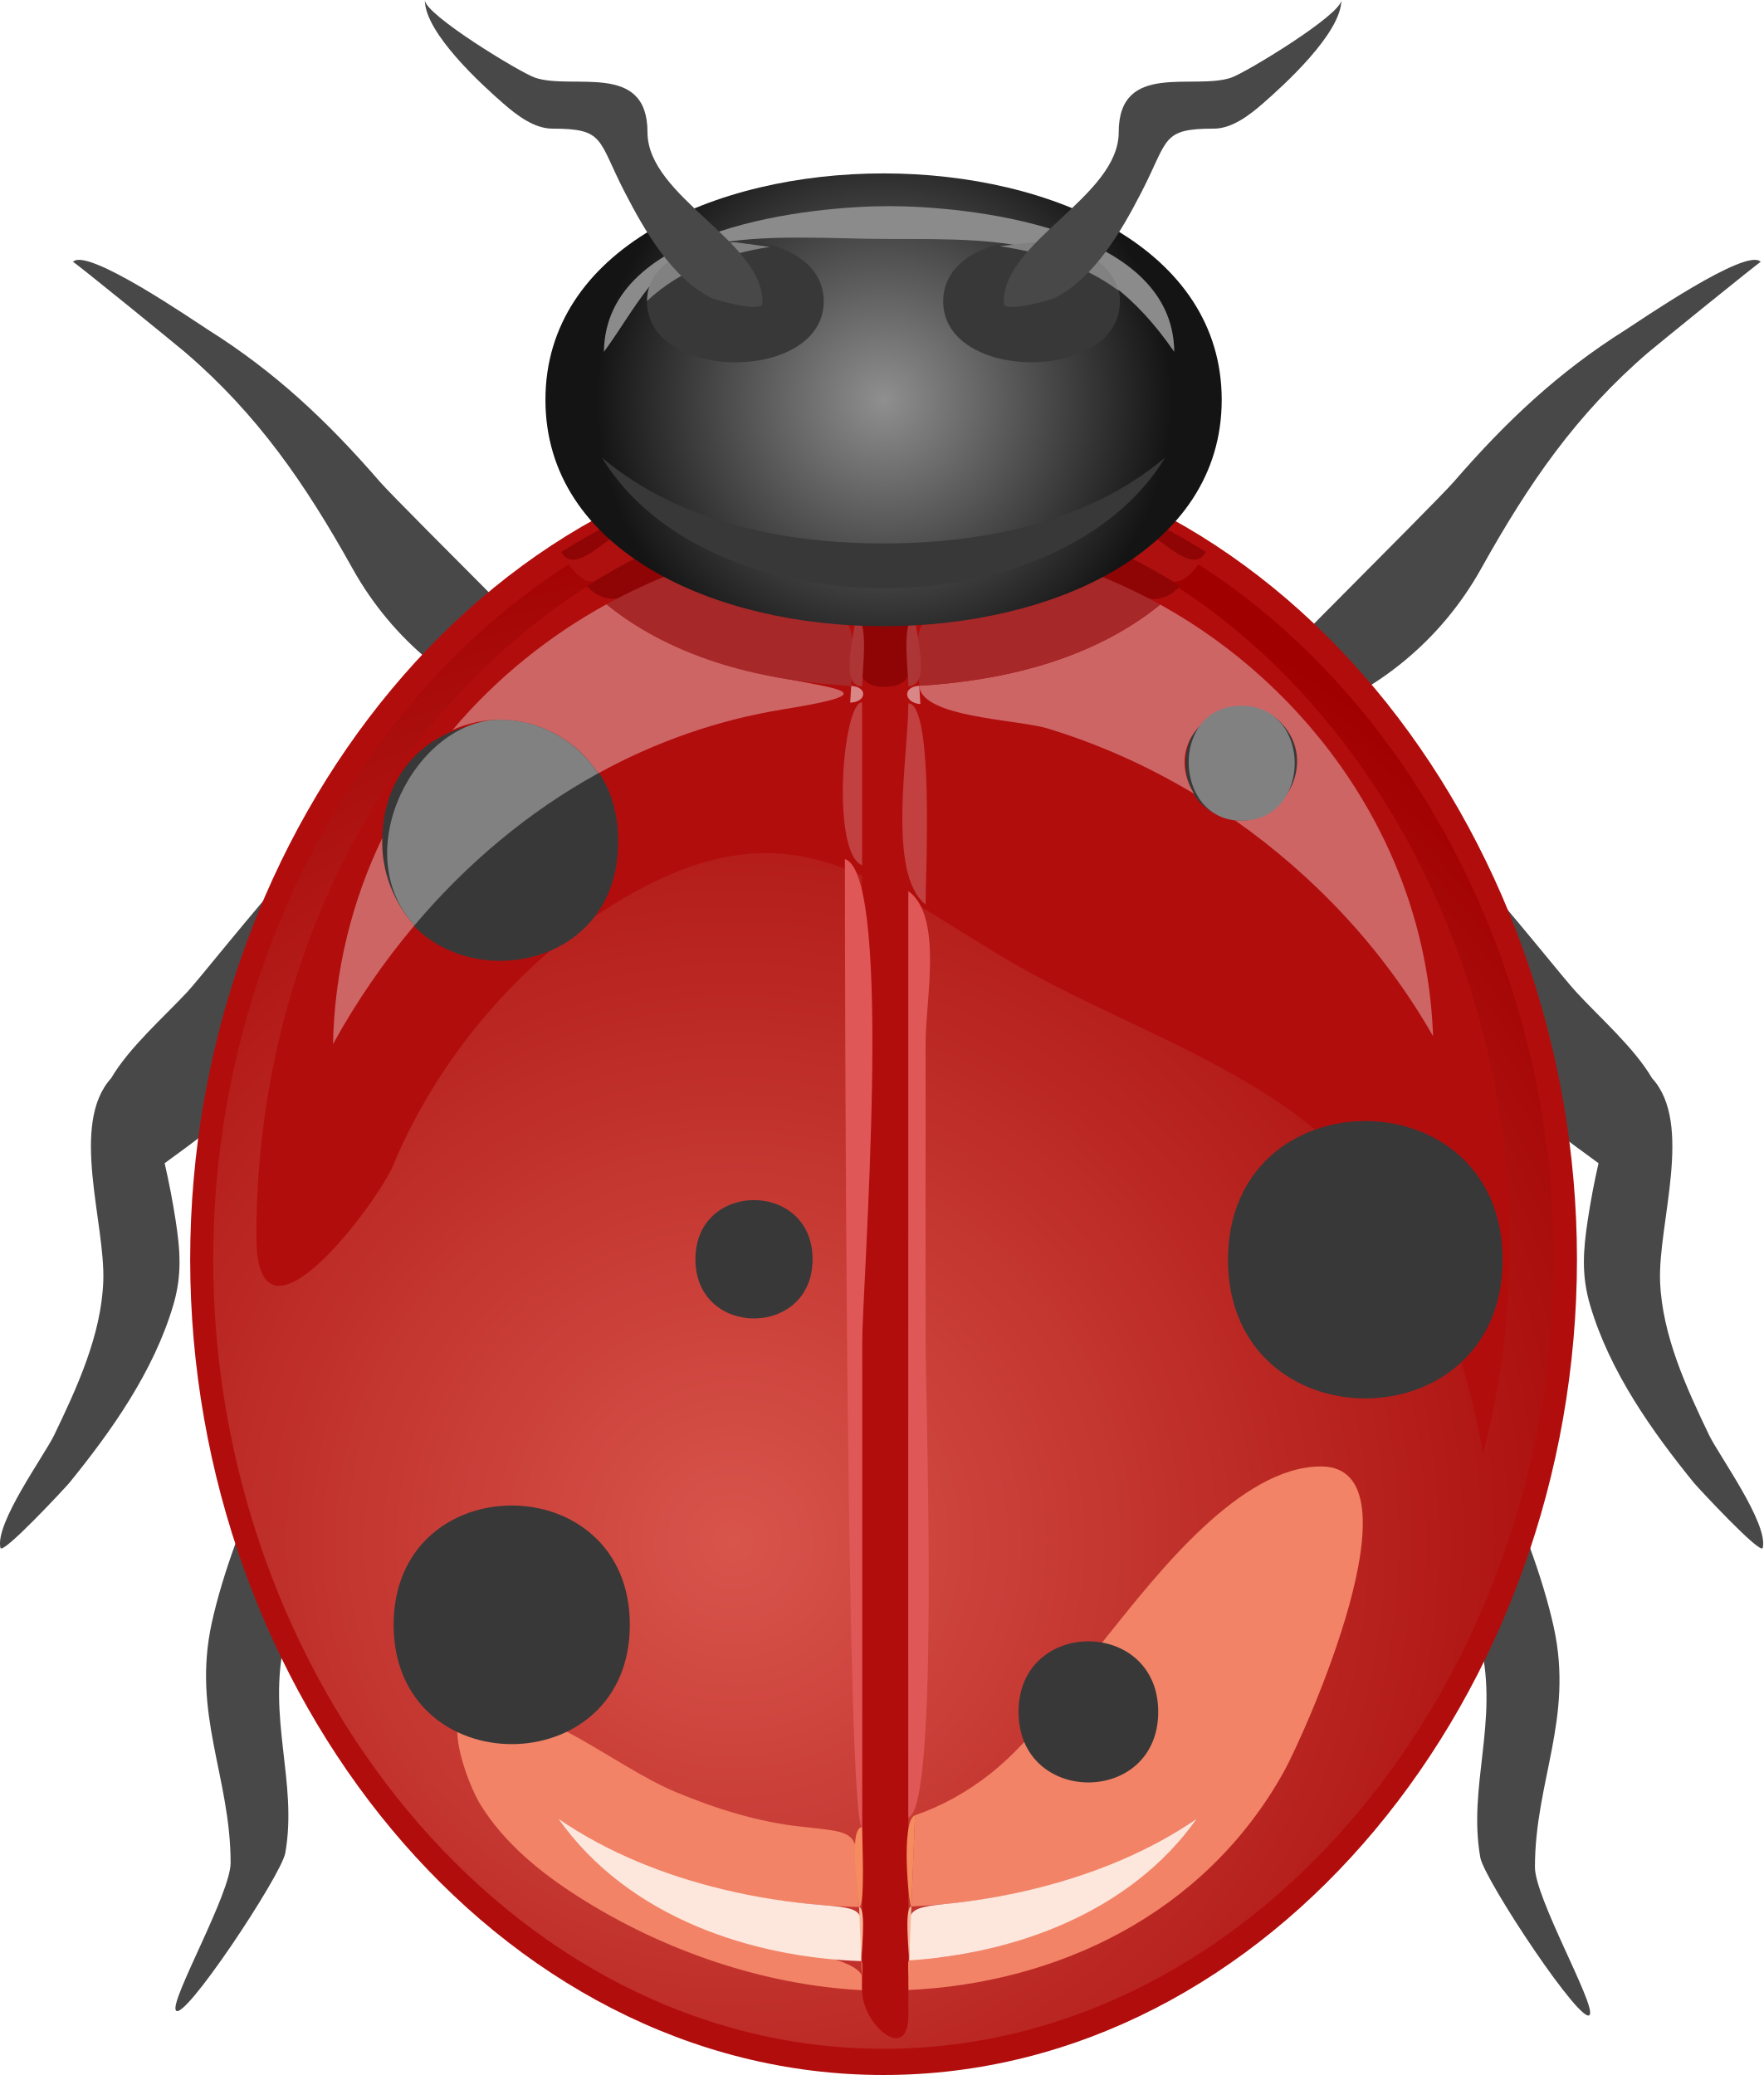
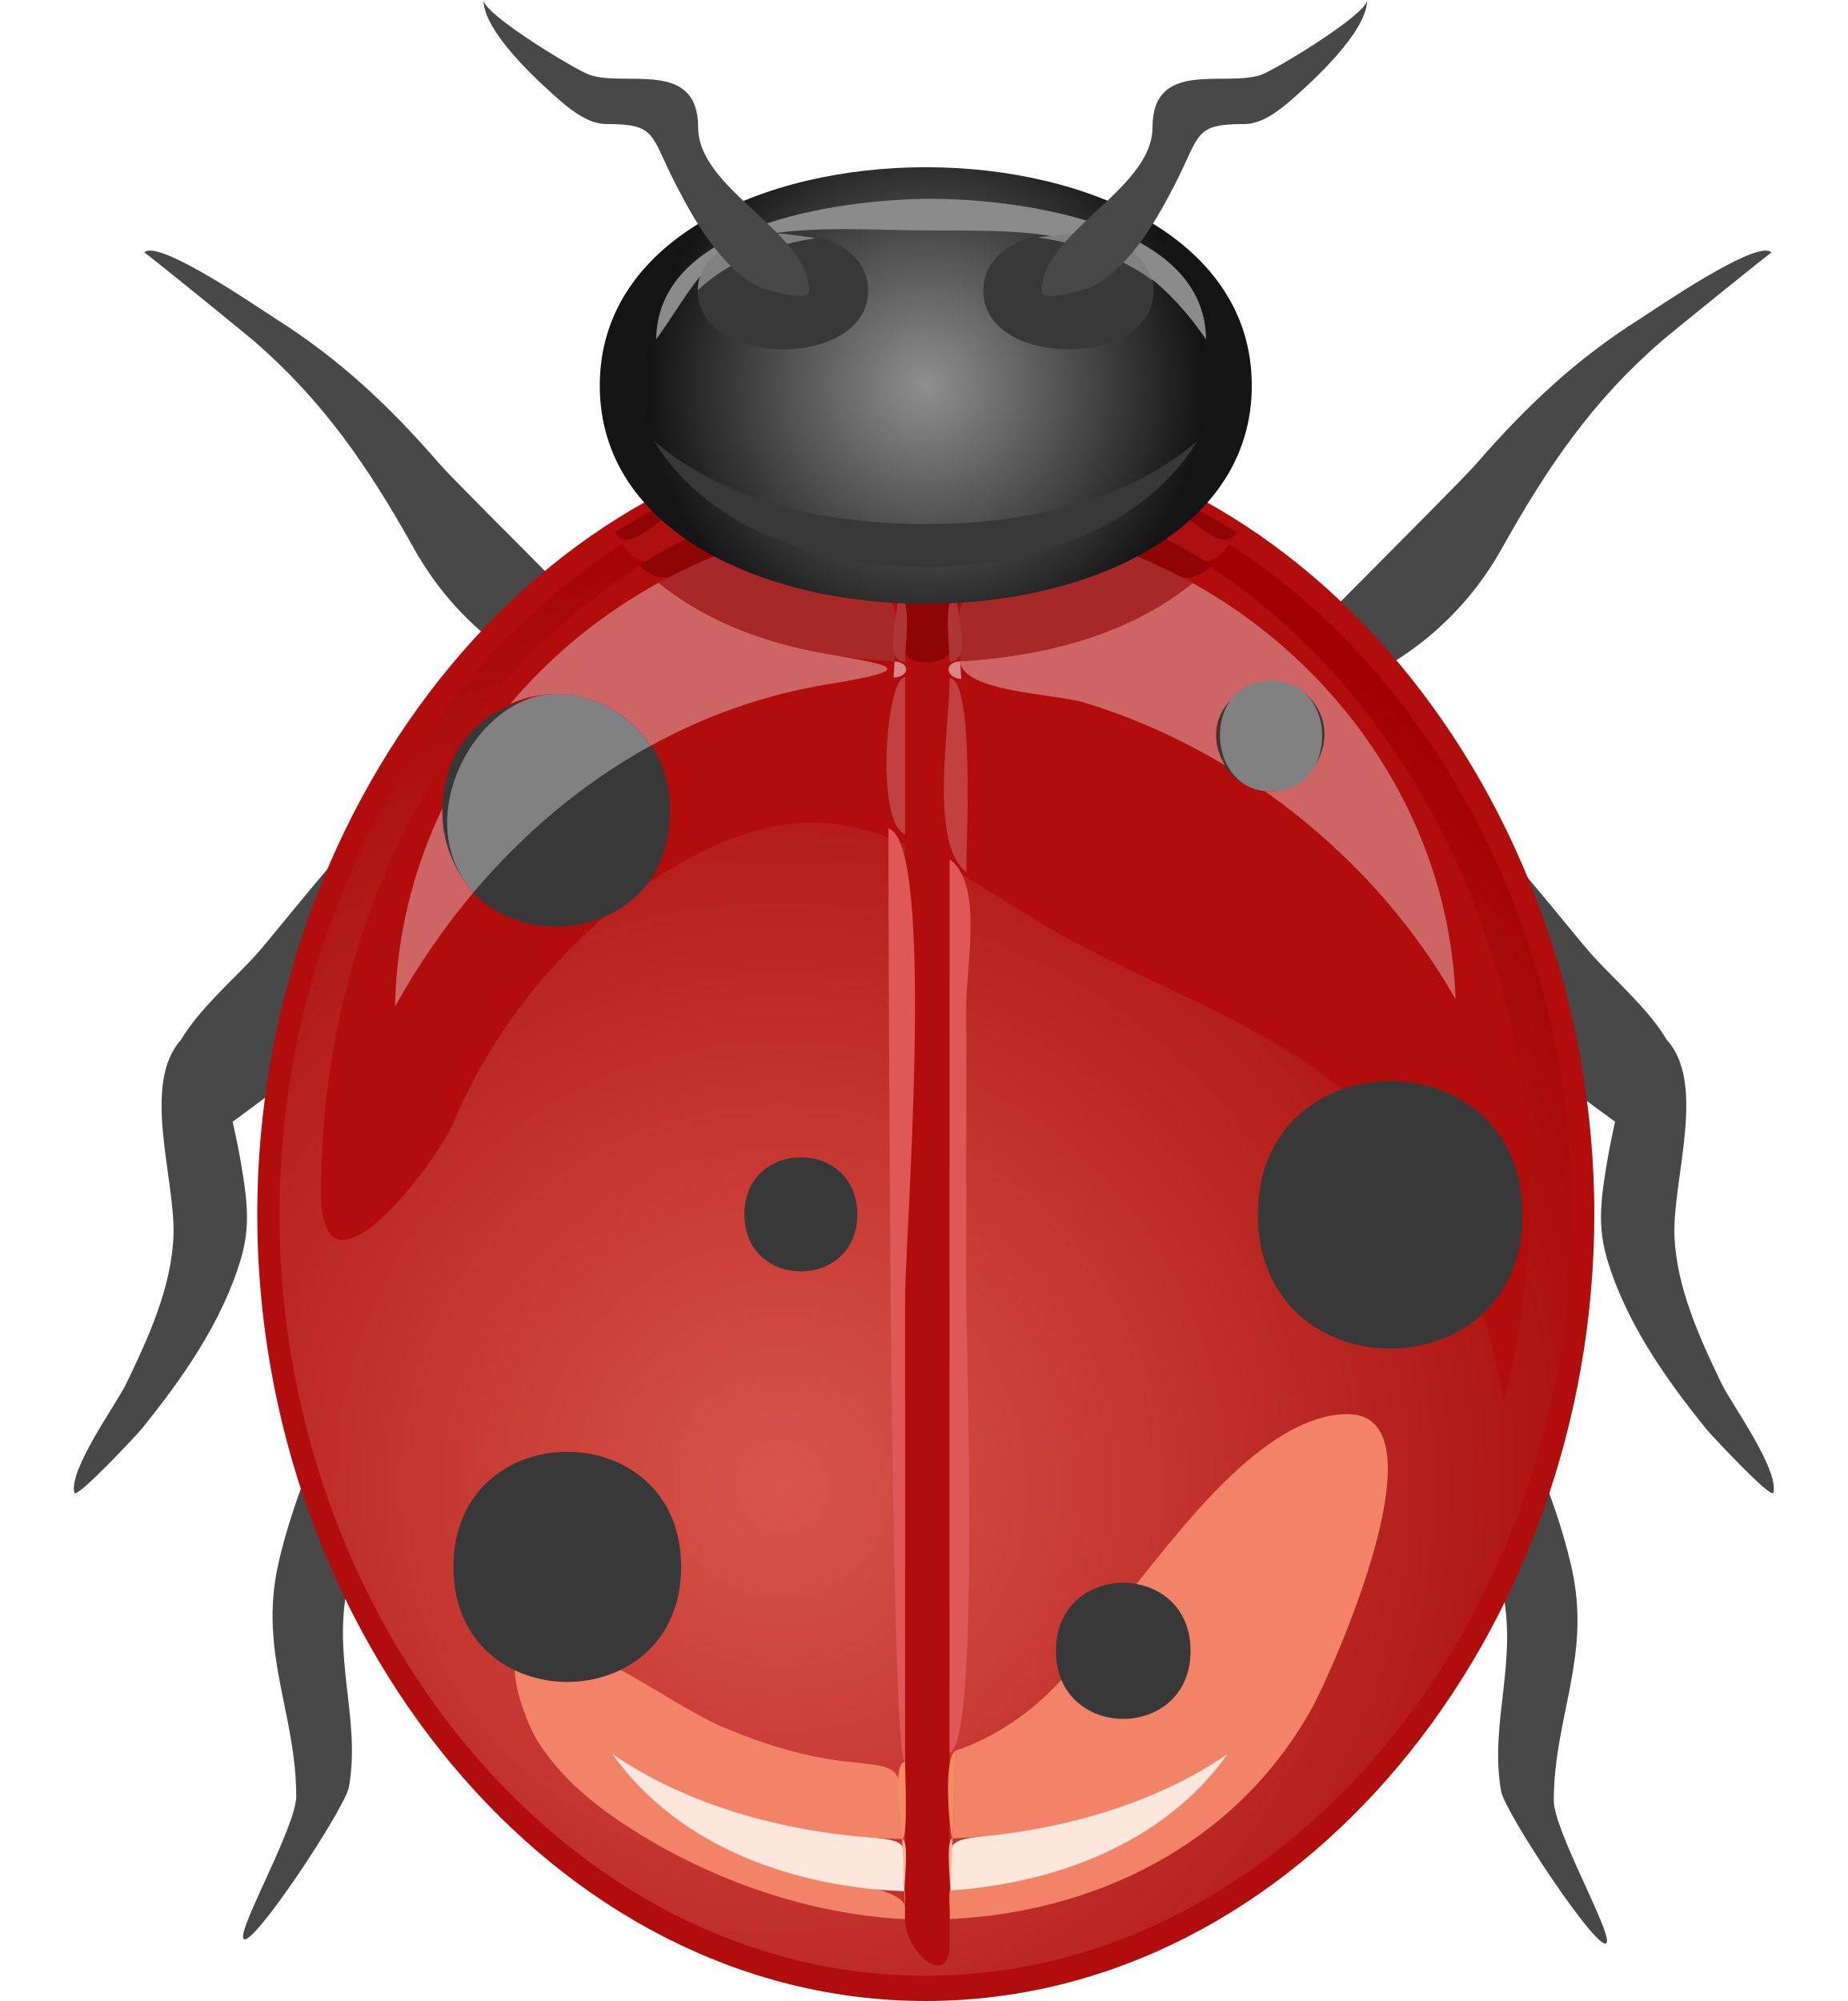
- <svg xmlns="http://www.w3.org/2000/svg" id="Layer_1" space="preserve" style="overflow:visible;enable-background:new 0 0 115.018 135.376;" version="1.1" viewBox="0 0 115.018 135.376">
+ <svg xmlns="http://www.w3.org/2000/svg" id="Layer_1" space="preserve" style="overflow:visible;enable-background:new 0 0 115.018 140.376;" version="1.1" viewBox="-5 0 125.018 135.376">
  <defs id="defs124">
    <radialGradient cx="47.869" cy="100.577" gradientUnits="userSpaceOnUse" id="XMLID_3_" r="67.965">
      <stop id="stop18" offset="0" style="stop-color:#D8554C" />
      <stop id="stop20" offset="1" style="stop-color:#A10000" />
    </radialGradient>
    <radialGradient cx="57.637" cy="26.084" gradientUnits="userSpaceOnUse" id="XMLID_4_" r="18.771">
      <stop id="stop101" offset="0" style="stop-color:#8F8F8F" />
      <stop id="stop103" offset="1" style="stop-color:#141414" />
    </radialGradient>
  </defs>
  <path d="M 40.721,47.768 C 39.748,48.841 35.455,47.131 34.471,46.782 C 29.817,45.126 25.636,41.825 23,37.098 C 19.886,31.51 16.784,27.025 12.088,22.992 C 11.651,22.617 4.805,17.036 4.761,17.087 C 5.646,16.082 12.773,21.011 13.598,21.531 C 17.944,24.269 21.333,27.449 24.78,31.429 C 26.093,32.945 40.918,47.536 40.721,47.768" id="path5" style="fill:#494848" />
  <path d="M 78.897,47.768 C 79.871,48.841 84.163,47.131 85.148,46.782 C 89.802,45.126 93.983,41.825 96.618,37.098 C 99.733,31.512 102.825,27.025 107.521,22.992 C 107.953,22.619 114.822,17.045 114.855,17.087 C 113.973,16.082 106.844,21.013 106.02,21.531 C 101.673,24.269 98.288,27.449 94.837,31.429 C 93.526,32.943 78.724,47.571 78.897,47.768" id="path7" style="fill:#494848" />
  <path d="M 25.681,85.439 C 25.479,85.541 23.854,91.128 23.591,91.817 C 21.694,96.77 19.802,101.789 18.579,107.024 C 17.406,112.052 19.432,116.26 18.609,120.899 C 18.351,122.349 11.836,132.178 11.458,131.131 C 11.169,130.332 15.046,123.522 15.044,121.528 C 15.037,115.909 12.512,111.832 13.814,105.88 C 15.173,99.665 20.042,88.275 25.681,85.439" id="path9" style="fill:#494848" />
  <path d="M 89.49,85.726 C 89.69,85.828 91.316,91.414 91.581,92.103 C 93.477,97.058 95.369,102.077 96.592,107.312 C 97.766,112.34 95.741,116.548 96.564,121.187 C 96.819,122.637 103.336,132.465 103.714,131.418 C 104.002,130.618 100.126,123.809 100.127,121.814 C 100.135,116.197 102.658,112.118 101.357,106.167 C 99.997,99.952 95.127,88.562 89.49,85.726" id="path11" style="fill:#494848" />
  <path d="M 12.216,64.718 C 10.663,66.382 8.428,68.339 7.25,70.343 C 4.534,73.349 6.88,79.783 6.737,83.601 C 6.604,87.134 4.995,90.587 3.537,93.622 C 2.901,94.944 -0.342,99.385 0.028,100.984 C 0.146,101.489 4.307,97.01 4.536,96.729 C 7.239,93.394 10.01,89.516 11.301,85.157 C 11.879,83.209 11.764,81.584 11.45,79.576 C 11.258,78.337 11.02,77.107 10.74,75.89 C 12.633,74.527 14.49,73.099 16.283,71.571 C 19.755,68.617 23.225,65.236 25.526,60.99 C 26.43,59.32 29.148,51.966 26.896,50.087 C 24.98,48.49 13.803,63.004 12.216,64.718" id="path13" style="fill:#494848" />
  <path d="M 102.817,64.718 C 104.361,66.399 106.588,68.335 107.767,70.343 C 110.488,73.311 108.152,79.812 108.291,83.601 C 108.424,87.134 110.031,90.585 111.485,93.622 C 112.121,94.944 115.36,99.388 114.987,100.984 C 114.868,101.491 110.715,97.01 110.485,96.729 C 107.783,93.393 105.016,89.516 103.728,85.157 C 103.152,83.209 103.27,81.586 103.576,79.576 C 103.764,78.335 103.997,77.107 104.276,75.89 C 102.381,74.527 100.524,73.099 98.731,71.571 C 95.26,68.617 91.79,65.236 89.489,60.99 C 88.585,59.32 85.868,51.966 88.119,50.087 C 90.036,48.492 101.226,63.008 102.817,64.718" id="path15" style="fill:#494848" />
  <path d="M 102.112,82.164 C 102.112,109.972 82.49,134.528 57.631,134.528 C 32.774,134.528 13.149,109.972 13.149,82.164 C 13.149,54.351 32.767,29.784 57.631,29.784 C 82.498,29.784 102.112,54.353 102.112,82.164" id="path22" style="fill:url(#XMLID_3_)" />
  <path d="M 12.406,82.164 C 12.406,110.401 32.396,135.376 57.63,135.376 C 82.871,135.376 102.869,110.411 102.869,82.164 C 102.869,53.913 82.877,28.936 57.63,28.936 C 32.389,28.937 12.406,53.921 12.406,82.164 M 13.907,82.164 C 13.907,54.851 33.204,30.647 57.63,30.647 C 82.061,30.647 101.368,54.841 101.368,82.164 C 101.368,109.481 82.054,133.665 57.63,133.665 C 33.213,133.665 13.907,109.473 13.907,82.164" id="path24" style="fill:#b20d0d" />
  <path d="M 25.624,76.077 C 29.04,67.84 35.788,60.707 43.183,57.294 C 52.153,53.154 57.475,57.648 65.156,62.292 C 71.254,65.977 78.006,68.165 83.911,72.266 C 91.197,77.329 95.103,85.461 96.741,94.847 C 105.117,62.938 82.362,28.489 52.5,32.887 C 39.246,34.84 27.617,44.568 21.515,58.029 C 18.351,65.007 16.721,72.822 16.721,80.67 C 16.72,89.21 24.701,78.3 25.624,76.077" id="path26" style="fill:#b20d0d" />
  <path d="M 40.328,54.903 C 40.328,65.28 24.933,65.285 24.933,54.903 C 24.933,44.519 40.328,44.524 40.328,54.903" id="path28" style="fill:#383838" />
  <path d="M 98.018,82.188 C 98.018,94.252 80.105,94.252 80.105,82.188 C 80.105,70.121 98.018,70.121 98.018,82.188" id="path30" style="fill:#383838" />
  <path d="M 53.006,82.157 C 53.006,87.305 45.364,87.305 45.364,82.157 C 45.364,77.009 53.006,77.009 53.006,82.157" id="path32" style="fill:#383838" />
  <path d="M 84.622,49.787 C 84.622,54.694 77.342,54.699 77.342,49.787 C 77.341,44.894 84.622,44.898 84.622,49.787" id="path34" style="fill:#383838" />
  <path d="M 31.282,111.146 C 28.394,111.146 30.579,116.507 31.332,117.724 C 32.936,120.313 35.332,122.216 37.729,123.745 C 43.282,127.287 49.87,129.516 56.236,129.843 C 56.236,129.576 56.236,129.311 56.236,129.042 C 56.236,127.474 48.191,126.711 46.236,125.945 C 42.529,124.49 38.899,122.156 36.405,118.64 C 42.233,122.659 49.301,124.239 56.039,124.416 C 55.838,119.363 56.456,119.631 52.243,119.171 C 49.445,118.866 46.714,118.012 44.081,116.915 C 40.238,115.316 35.451,111.146 31.282,111.146 M 86.168,95.673 C 80.896,95.673 75.463,102.72 72.275,106.684 C 69.772,109.797 67.671,113.306 64.581,115.735 C 63.082,116.915 61.435,117.834 59.689,118.431 C 59.61,120.414 59.534,122.397 59.454,124.381 C 65.866,124.068 72.54,122.464 78.085,118.64 C 76.045,121.466 73.317,123.533 70.395,124.993 C 68.715,125.832 66.961,126.477 65.175,126.951 C 63.904,127.287 62.62,127.538 61.323,127.705 C 59.677,127.1 58.988,127.552 59.254,129.059 C 59.256,129.059 59.252,127.91 59.254,127.9 C 59.128,128.478 59.24,129.234 59.254,129.832 C 68.767,129.399 78.504,125.033 83.763,115.565 C 85.017,113.311 92.999,95.673 86.168,95.673" id="path36" style="fill:#f28366;fill-opacity:1" />
  <path d="M 41.085,106.006 C 41.085,116.384 25.678,116.384 25.678,106.006 C 25.678,95.626 41.085,95.626 41.085,106.006" id="path38" style="fill:#383838" />
  <path d="M 75.553,111.686 C 75.553,117.824 66.443,117.824 66.443,111.686 C 66.443,105.549 75.553,105.549 75.553,111.686" id="path40" style="fill:#383838" />
  <path d="M 36.405,118.64 C 41.027,125.156 49.121,127.71 56.184,127.946 C 56.049,124.8 56.934,124.548 53.725,124.297 C 51.522,124.123 49.328,123.787 47.165,123.266 C 43.411,122.359 39.699,120.91 36.405,118.64 M 78.085,118.64 C 74.947,120.805 71.425,122.22 67.855,123.135 C 65.811,123.657 63.734,124.014 61.644,124.22 C 58.578,124.523 59.438,124.866 59.31,127.899 C 66.064,127.463 73.674,124.856 78.085,118.64" id="path42" style="fill:#fde7dd;fill-opacity:1" />
  <path d="M 24.936,54.677 C 22.95,58.79 21.812,63.408 21.726,68.109 C 23.257,65.332 25.044,62.737 27.039,60.37 C 25.697,58.907 24.852,56.817 24.936,54.677 M 39.563,39.424 C 35.837,41.474 32.391,44.221 29.52,47.626 C 32.796,46.134 36.866,47.173 39.013,50.457 C 42.811,48.37 46.887,46.958 51.062,46.283 C 58.664,45.054 53.82,44.939 49.258,43.865 C 45.856,43.066 42.407,41.747 39.563,39.424" id="path44" style="fill:#ce6565" />
  <path d="M 32.631,46.95 C 27.17,46.95 22.608,55.54 27.038,60.37 C 30.476,56.297 34.543,52.914 39.011,50.456 C 37.531,48.192 35.084,46.95 32.631,46.95" id="path46" style="fill:#818181" />
  <path d="M 75.683,39.444 C 71.208,43.077 65.35,44.415 59.965,44.739 C 60.093,46.821 66.375,46.929 68.339,47.526 C 71.652,48.533 74.865,49.968 77.898,51.789 C 75.435,47.744 80.852,44.366 83.55,47.139 C 86.12,49.779 83.599,53.892 80.565,53.521 C 85.668,57.103 90.208,61.858 93.481,67.601 C 93.044,55.062 85.287,44.742 75.683,39.444" id="path48" style="fill:#ce6565" />
  <path d="M 80.98,46.042 C 76.288,46.042 76.497,53.546 80.98,53.546 C 85.616,53.547 85.619,46.042 80.98,46.042" id="path50" style="fill:#818181" />
  <path d="M 59.254,131.491 C 59.254,134.666 56.236,132.101 56.236,129.84 C 56.236,126.927 56.236,124.012 56.236,121.098 C 56.236,110.985 56.236,100.869 56.236,90.757 C 56.236,71.716 56.236,52.674 56.236,33.633 C 56.236,32.237 56.452,28.12 58.812,30.49 C 59.695,31.374 59.254,34.092 59.254,35.173 C 59.254,43.462 59.254,51.751 59.254,60.038 C 59.254,81.255 59.254,102.471 59.254,123.687 C 59.254,126.29 59.254,128.89 59.254,131.491" id="path52" style="fill:#b20d0d" />
  <path d="M 55.114,56.048 C 55.114,60.133 55.166,119.31 56.236,119.191 C 56.236,108.735 56.236,98.277 56.236,87.822 C 56.236,83.899 58.333,57.046 55.114,56.048" id="path54" style="fill:#e05757" />
  <path d="M 56.236,45.818 C 54.955,45.843 54.206,55.622 56.236,56.452 C 56.236,52.908 56.236,49.363 56.236,45.818" id="path56" style="fill:#c24040" />
  <path d="M 56.184,127.945 C 56.201,128.315 56.219,128.687 56.236,129.058 C 56.242,128.959 56.287,127.945 56.184,127.945 M 56.236,119.191 C 55.319,119.293 56.002,123.499 56.039,124.416 C 56.451,124.426 56.236,119.926 56.236,119.191" id="path58" style="fill:#f58b5f" />
  <path d="M 56.039,124.416 C 56.086,125.592 56.134,126.77 56.184,127.945 C 56.137,127.945 56.554,124.43 56.039,124.416" id="path60" style="fill:#f9b699" />
  <path d="M 55.526,44.751 C 55.504,45.114 55.481,45.479 55.459,45.841 C 56.546,45.8 56.614,44.813 55.526,44.751" id="path62" style="fill:#d88686" />
  <path d="M 56.236,44.785 C 56.236,72.736 56.236,101.431 56.236,128.913 C 56.236,100.869 56.236,72.828 56.236,44.785" id="path64" style="fill:#c24040" />
  <path d="M 59.254,58.139 C 59.254,78.284 59.254,98.429 59.254,118.573 C 61.29,117.941 60.377,91.855 60.377,87.331 C 60.377,80.895 60.377,74.461 60.377,68.025 C 60.377,65.253 61.525,59.771 59.254,58.139" id="path66" style="fill:#e05757" />
  <path d="M 59.254,45.882 C 59.254,49.275 57.839,57.022 60.377,59.007 C 60.377,56.931 60.943,45.979 59.254,45.882" id="path68" style="fill:#c24040" />
  <path d="M 59.31,127.898 C 59.204,127.898 59.248,128.956 59.255,129.058 C 59.272,128.672 59.292,128.285 59.31,127.898 M 59.69,118.431 C 58.743,118.758 59.275,124.388 59.455,124.381 C 59.535,122.396 59.611,120.414 59.69,118.431" id="path70" style="fill:#f58b5f" />
  <path d="M 59.455,124.381 C 58.936,124.405 59.353,127.899 59.31,127.899 C 59.359,126.727 59.408,125.552 59.455,124.381" id="path72" style="fill:#f9b699" />
  <path d="M 59.965,44.74 C 58.844,44.804 58.965,45.849 60.038,45.937 C 60.013,45.537 59.99,45.14 59.965,44.74" id="path74" style="fill:#d88686" />
  <path d="M 40.271,34.883 C 39.173,35.445 38.097,36.058 37.044,36.722 C 38.776,39.295 39.84,37.205 42.004,36.15 C 41.425,35.727 40.849,35.306 40.271,34.883" id="path76" style="fill:#ae1010" />
  <path d="M 39.593,34.292 C 38.579,34.824 37.584,35.396 36.607,36.009 C 37.406,37.449 39.191,35.434 40.27,34.883 C 40.044,34.685 39.82,34.49 39.593,34.292" id="path78" style="fill:#8f0505" />
  <path d="M 42.004,36.15 C 40.728,36.772 39.484,37.467 38.271,38.235 C 40.15,40.2 41.885,38.172 44.064,37.334 C 43.378,36.939 42.691,36.544 42.004,36.15" id="path80" style="fill:#8f0505" />
  <path d="M 44.064,37.334 C 42.528,37.924 41.022,38.622 39.562,39.424 C 44.094,43.123 50.064,44.456 55.526,44.752 C 55.835,39.701 55.737,40.585 51.533,39.803 C 48.972,39.326 46.44,38.537 44.064,37.334" id="path82" style="fill:#a62828" />
  <path d="M 59.254,40.317 C 58.248,40.366 57.242,40.369 56.236,40.327 C 56.236,42.586 55.341,44.809 57.63,44.809 C 60.192,44.809 59.254,42.85 59.254,40.317" id="path84" style="fill:#8f0505" />
  <path d="M 55.805,40.307 C 55.725,41.564 54.738,44.721 56.237,44.785 C 56.236,43.799 56.718,40.361 55.805,40.307" id="path86" style="fill:#ae3535" />
  <path d="M 56.236,40.327 C 56.236,41.814 56.236,43.299 56.236,44.785 C 56.236,43.299 56.236,41.813 56.236,40.327" id="path88" style="fill:#9c1919" />
  <path d="M 75.001,34.884 C 74.422,35.307 73.842,35.73 73.264,36.154 C 75.43,37.211 76.493,39.301 78.228,36.724 C 77.174,36.058 76.099,35.446 75.001,34.884" id="path90" style="fill:#ae1010" />
  <path d="M 75.679,34.294 C 75.453,34.491 75.227,34.687 75.001,34.884 C 76.088,35.44 77.86,37.447 78.668,36.009 C 77.69,35.397 76.694,34.826 75.679,34.294" id="path92" style="fill:#8f0505" />
  <path d="M 73.264,36.153 C 72.571,36.551 71.877,36.949 71.182,37.347 C 73.385,38.196 75.092,40.223 76.996,38.238 C 75.784,37.471 74.54,36.775 73.264,36.153" id="path94" style="fill:#8f0505" />
  <path d="M 71.182,37.347 C 68.852,38.521 66.374,39.3 63.864,39.777 C 59.708,40.568 59.657,39.747 59.966,44.74 C 65.351,44.416 71.209,43.078 75.684,39.445 C 74.221,38.64 72.719,37.939 71.182,37.347" id="path96" style="fill:#a62828" />
  <path d="M 59.688,40.293 C 58.773,40.347 59.255,43.792 59.255,44.774 C 60.753,44.711 59.765,41.549 59.688,40.293" id="path98" style="fill:#ae3535" />
  <path d="M 79.695,26.085 C 79.695,45.776 35.58,45.779 35.58,26.085 C 35.58,6.388 79.695,6.391 79.695,26.085" id="path105" style="fill:url(#XMLID_4_)" />
  <path d="M 57.634,35.456 C 51.415,35.456 44.373,34.182 39.257,29.843 C 46.168,41.223 69.1,41.223 76.012,29.843 C 70.897,34.182 63.854,35.456 57.634,35.456" id="path107" style="fill:#383838" />
  <path d="M 53.734,19.66 C 53.734,24.968 42.208,24.961 42.208,19.66 C 42.208,14.359 53.734,14.353 53.734,19.66" id="path109" style="fill:#383838" />
  <path d="M 73.054,19.66 C 73.054,24.962 61.527,24.962 61.527,19.66 C 61.527,14.358 73.054,14.357 73.054,19.66" id="path111" style="fill:#383838" />
  <path d="M 57.998,13.449 C 53.188,13.449 39.479,14.695 39.396,22.956 C 41.348,20.314 42.975,16.707 46.159,16.002 C 49.704,15.214 54.331,15.591 57.998,15.591 C 65.939,15.591 71.444,15.481 76.599,22.956 C 76.535,14.695 62.794,13.449 57.998,13.449" id="path113" style="fill:#8c8b8b" />
  <path d="M 47.971,15.807 C 46.053,15.807 42.236,16.677 42.209,19.634 C 44.486,17.504 47.337,16.574 50.208,16.106 C 49.462,16.006 48.717,15.907 47.971,15.807" id="path115" style="fill:#818181" />
  <path d="M 67.291,15.807 C 66.602,15.892 65.912,15.977 65.224,16.063 C 67.917,16.478 70.661,17.24 72.959,18.959 C 72.279,16.496 69.19,15.807 67.291,15.807" id="path117" style="fill:#818181" />
  <path d="M 42.237,8.63 C 42.237,3.984 37.345,5.898 34.901,5.067 C 33.944,4.741 27.713,0.958 27.713,0 C 27.713,2.17 31.512,5.6 32.821,6.742 C 33.709,7.518 34.85,8.392 36.027,8.392 C 39.466,8.392 38.971,9.078 40.748,12.529 C 42.104,15.166 43.869,18.163 46.423,19.448 C 46.641,19.557 49.712,20.447 49.734,19.778 C 49.861,15.768 42.237,12.857 42.237,8.63" id="path119" style="fill:#494848" />
  <path d="M 72.976,8.63 C 72.976,3.984 77.868,5.898 80.313,5.067 C 81.269,4.741 87.5,0.958 87.5,0 C 87.5,2.17 83.701,5.6 82.391,6.742 C 81.503,7.518 80.364,8.392 79.186,8.392 C 75.748,8.392 76.241,9.078 74.464,12.529 C 73.109,15.166 71.344,18.163 68.789,19.448 C 68.573,19.557 65.502,20.447 65.478,19.778 C 65.351,15.768 72.976,12.857 72.976,8.63" id="path121" style="fill:#494848" />
</svg>
